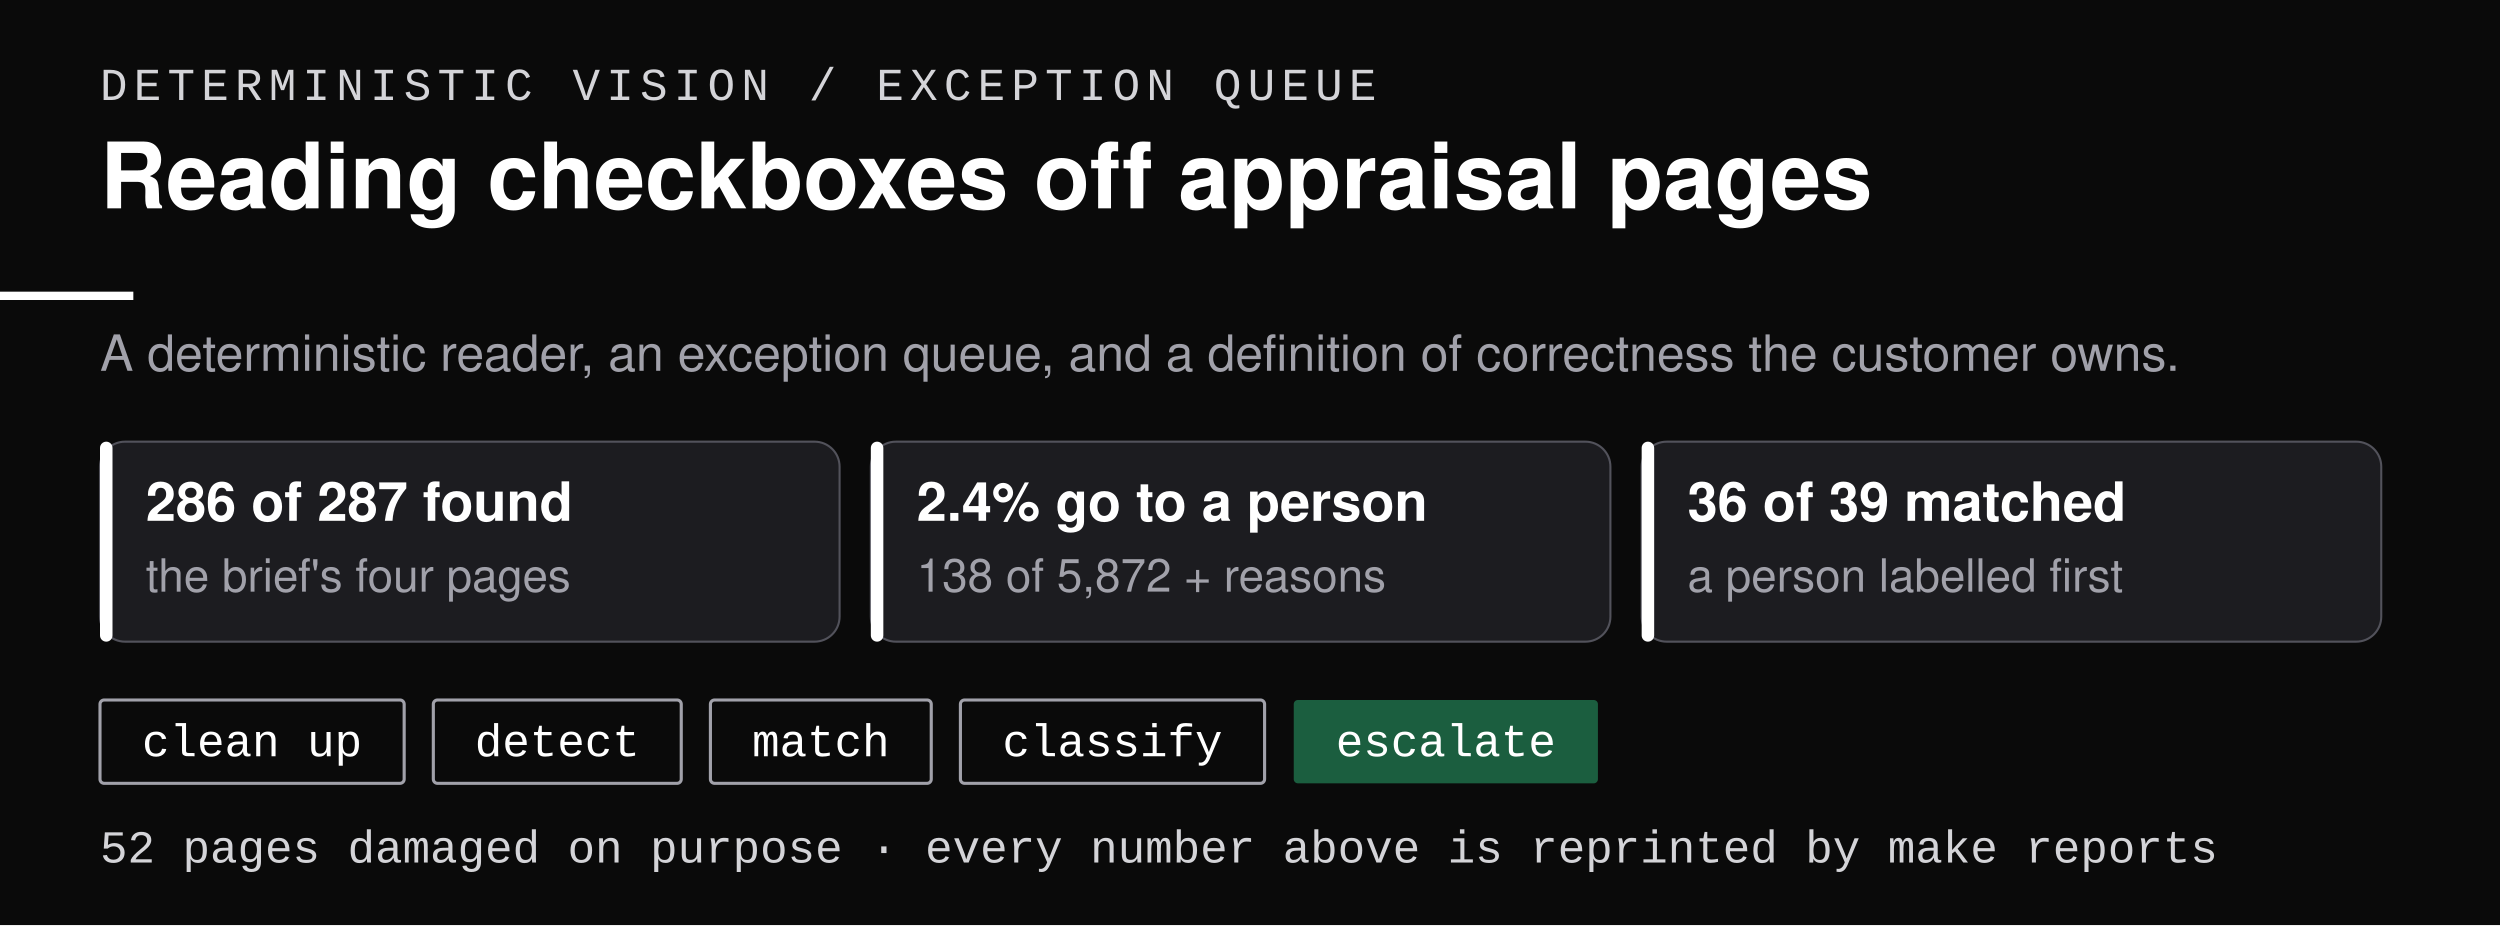
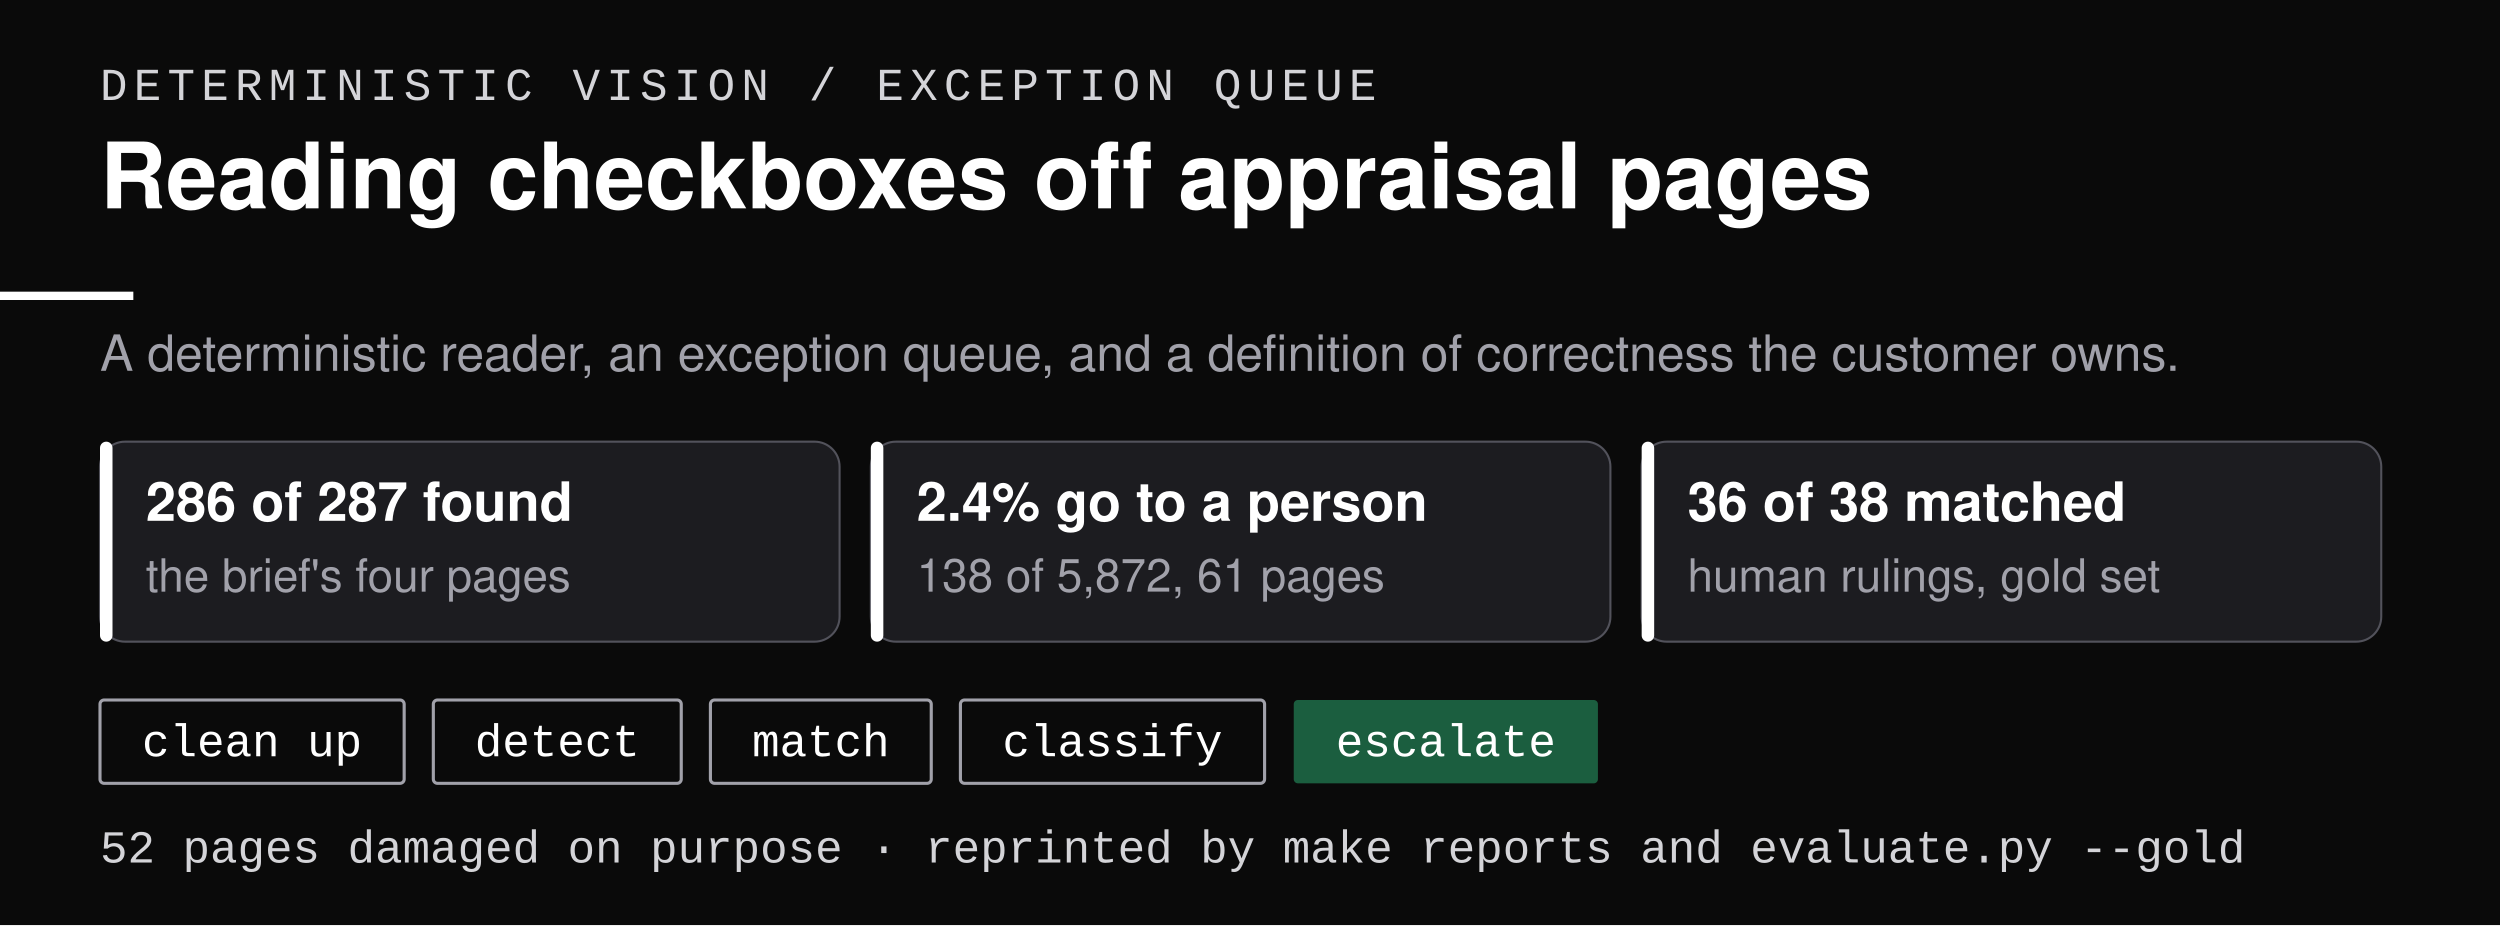
<svg xmlns="http://www.w3.org/2000/svg" viewBox="0 0 1200 444" role="img" aria-label="Reading checkboxes off appraisal pages">
  <rect width="1200" height="444" fill="#0a0a0a" />
  <text x="48" y="48" font-family="SFMono-Regular,Menlo,Consolas,Liberation Mono,monospace" font-size="22" fill="#d4d4d8" text-anchor="start" letter-spacing="3">DETERMINISTIC VISION / EXCEPTION QUEUE</text>
  <rect x="0" y="140" width="64" height="4" fill="#ffffff" />
  <text x="48" y="100" font-family="Helvetica Neue,Helvetica,Arial,sans-serif" font-size="44" font-weight="700" fill="#ffffff" text-anchor="start">Reading checkboxes off appraisal pages</text>
  <text x="48" y="178" font-family="Helvetica Neue,Helvetica,Arial,sans-serif" font-size="24" font-weight="400" fill="#a1a1aa" text-anchor="start">A deterministic reader, an exception queue, and a definition of correctness the customer owns.</text>
  <rect x="48" y="212" width="355" height="96" rx="12" fill="#1c1c20" stroke="#52525b" />
  <rect x="48" y="212" width="6" height="96" rx="3" fill="#ffffff" />
  <text x="70" y="250" font-family="Helvetica Neue,Helvetica,Arial,sans-serif" font-size="26" font-weight="600" fill="#ffffff" text-anchor="start">286 of 287 found</text>
  <text x="70" y="284" font-family="Helvetica Neue,Helvetica,Arial,sans-serif" font-size="22" font-weight="400" fill="#a1a1aa" text-anchor="start">the brief's four pages</text>
  <rect x="418" y="212" width="355" height="96" rx="12" fill="#1c1c20" stroke="#52525b" />
  <rect x="418" y="212" width="6" height="96" rx="3" fill="#ffffff" />
  <text x="440" y="250" font-family="Helvetica Neue,Helvetica,Arial,sans-serif" font-size="26" font-weight="600" fill="#ffffff" text-anchor="start">2.4% go to a person</text>
-   <text x="440" y="284" font-family="Helvetica Neue,Helvetica,Arial,sans-serif" font-size="22" font-weight="400" fill="#a1a1aa" text-anchor="start">138 of 5,872 + reasons</text>
+   <text x="440" y="284" font-family="Helvetica Neue,Helvetica,Arial,sans-serif" font-size="22" font-weight="400" fill="#a1a1aa" text-anchor="start">138 of 5,872, 61 pages</text>
  <rect x="788" y="212" width="355" height="96" rx="12" fill="#1c1c20" stroke="#52525b" />
  <rect x="788" y="212" width="6" height="96" rx="3" fill="#ffffff" />
-   <text x="810" y="250" font-family="Helvetica Neue,Helvetica,Arial,sans-serif" font-size="26" font-weight="600" fill="#ffffff" text-anchor="start">36 of 39 matched</text>
-   <text x="810" y="284" font-family="Helvetica Neue,Helvetica,Arial,sans-serif" font-size="22" font-weight="400" fill="#a1a1aa" text-anchor="start">a person labelled first</text>
+   <text x="810" y="250" font-family="Helvetica Neue,Helvetica,Arial,sans-serif" font-size="26" font-weight="600" fill="#ffffff" text-anchor="start">36 of 38 matched</text>
+   <text x="810" y="284" font-family="Helvetica Neue,Helvetica,Arial,sans-serif" font-size="22" font-weight="400" fill="#a1a1aa" text-anchor="start">human rulings, gold set</text>
  <rect x="48" y="336" width="146" height="40" rx="2" fill="none" stroke="#a1a1aa" stroke-width="1.5" />
  <text x="121.0" y="363" font-family="SFMono-Regular,Menlo,Consolas,Liberation Mono,monospace" font-size="22" fill="#ffffff" text-anchor="middle">clean up</text>
  <rect x="208" y="336" width="119" height="40" rx="2" fill="none" stroke="#a1a1aa" stroke-width="1.5" />
  <text x="267.5" y="363" font-family="SFMono-Regular,Menlo,Consolas,Liberation Mono,monospace" font-size="22" fill="#ffffff" text-anchor="middle">detect</text>
  <rect x="341" y="336" width="106" height="40" rx="2" fill="none" stroke="#a1a1aa" stroke-width="1.5" />
  <text x="394.0" y="363" font-family="SFMono-Regular,Menlo,Consolas,Liberation Mono,monospace" font-size="22" fill="#ffffff" text-anchor="middle">match</text>
  <rect x="461" y="336" width="146" height="40" rx="2" fill="none" stroke="#a1a1aa" stroke-width="1.5" />
  <text x="534.0" y="363" font-family="SFMono-Regular,Menlo,Consolas,Liberation Mono,monospace" font-size="22" fill="#ffffff" text-anchor="middle">classify</text>
  <rect x="621" y="336" width="146" height="40" rx="2" fill="#1b5e3f" />
  <text x="694.0" y="363" font-family="SFMono-Regular,Menlo,Consolas,Liberation Mono,monospace" font-size="22" fill="#ffffff" text-anchor="middle">escalate</text>
-   <text x="48" y="414" font-family="SFMono-Regular,Menlo,Consolas,Liberation Mono,monospace" font-size="22" fill="#d4d4d8" text-anchor="start">52 pages damaged on purpose · every number above is reprinted by make reports</text>
+   <text x="48" y="414" font-family="SFMono-Regular,Menlo,Consolas,Liberation Mono,monospace" font-size="22" fill="#d4d4d8" text-anchor="start">52 pages damaged on purpose · reprinted by make reports and evaluate.py --gold</text>
</svg>
